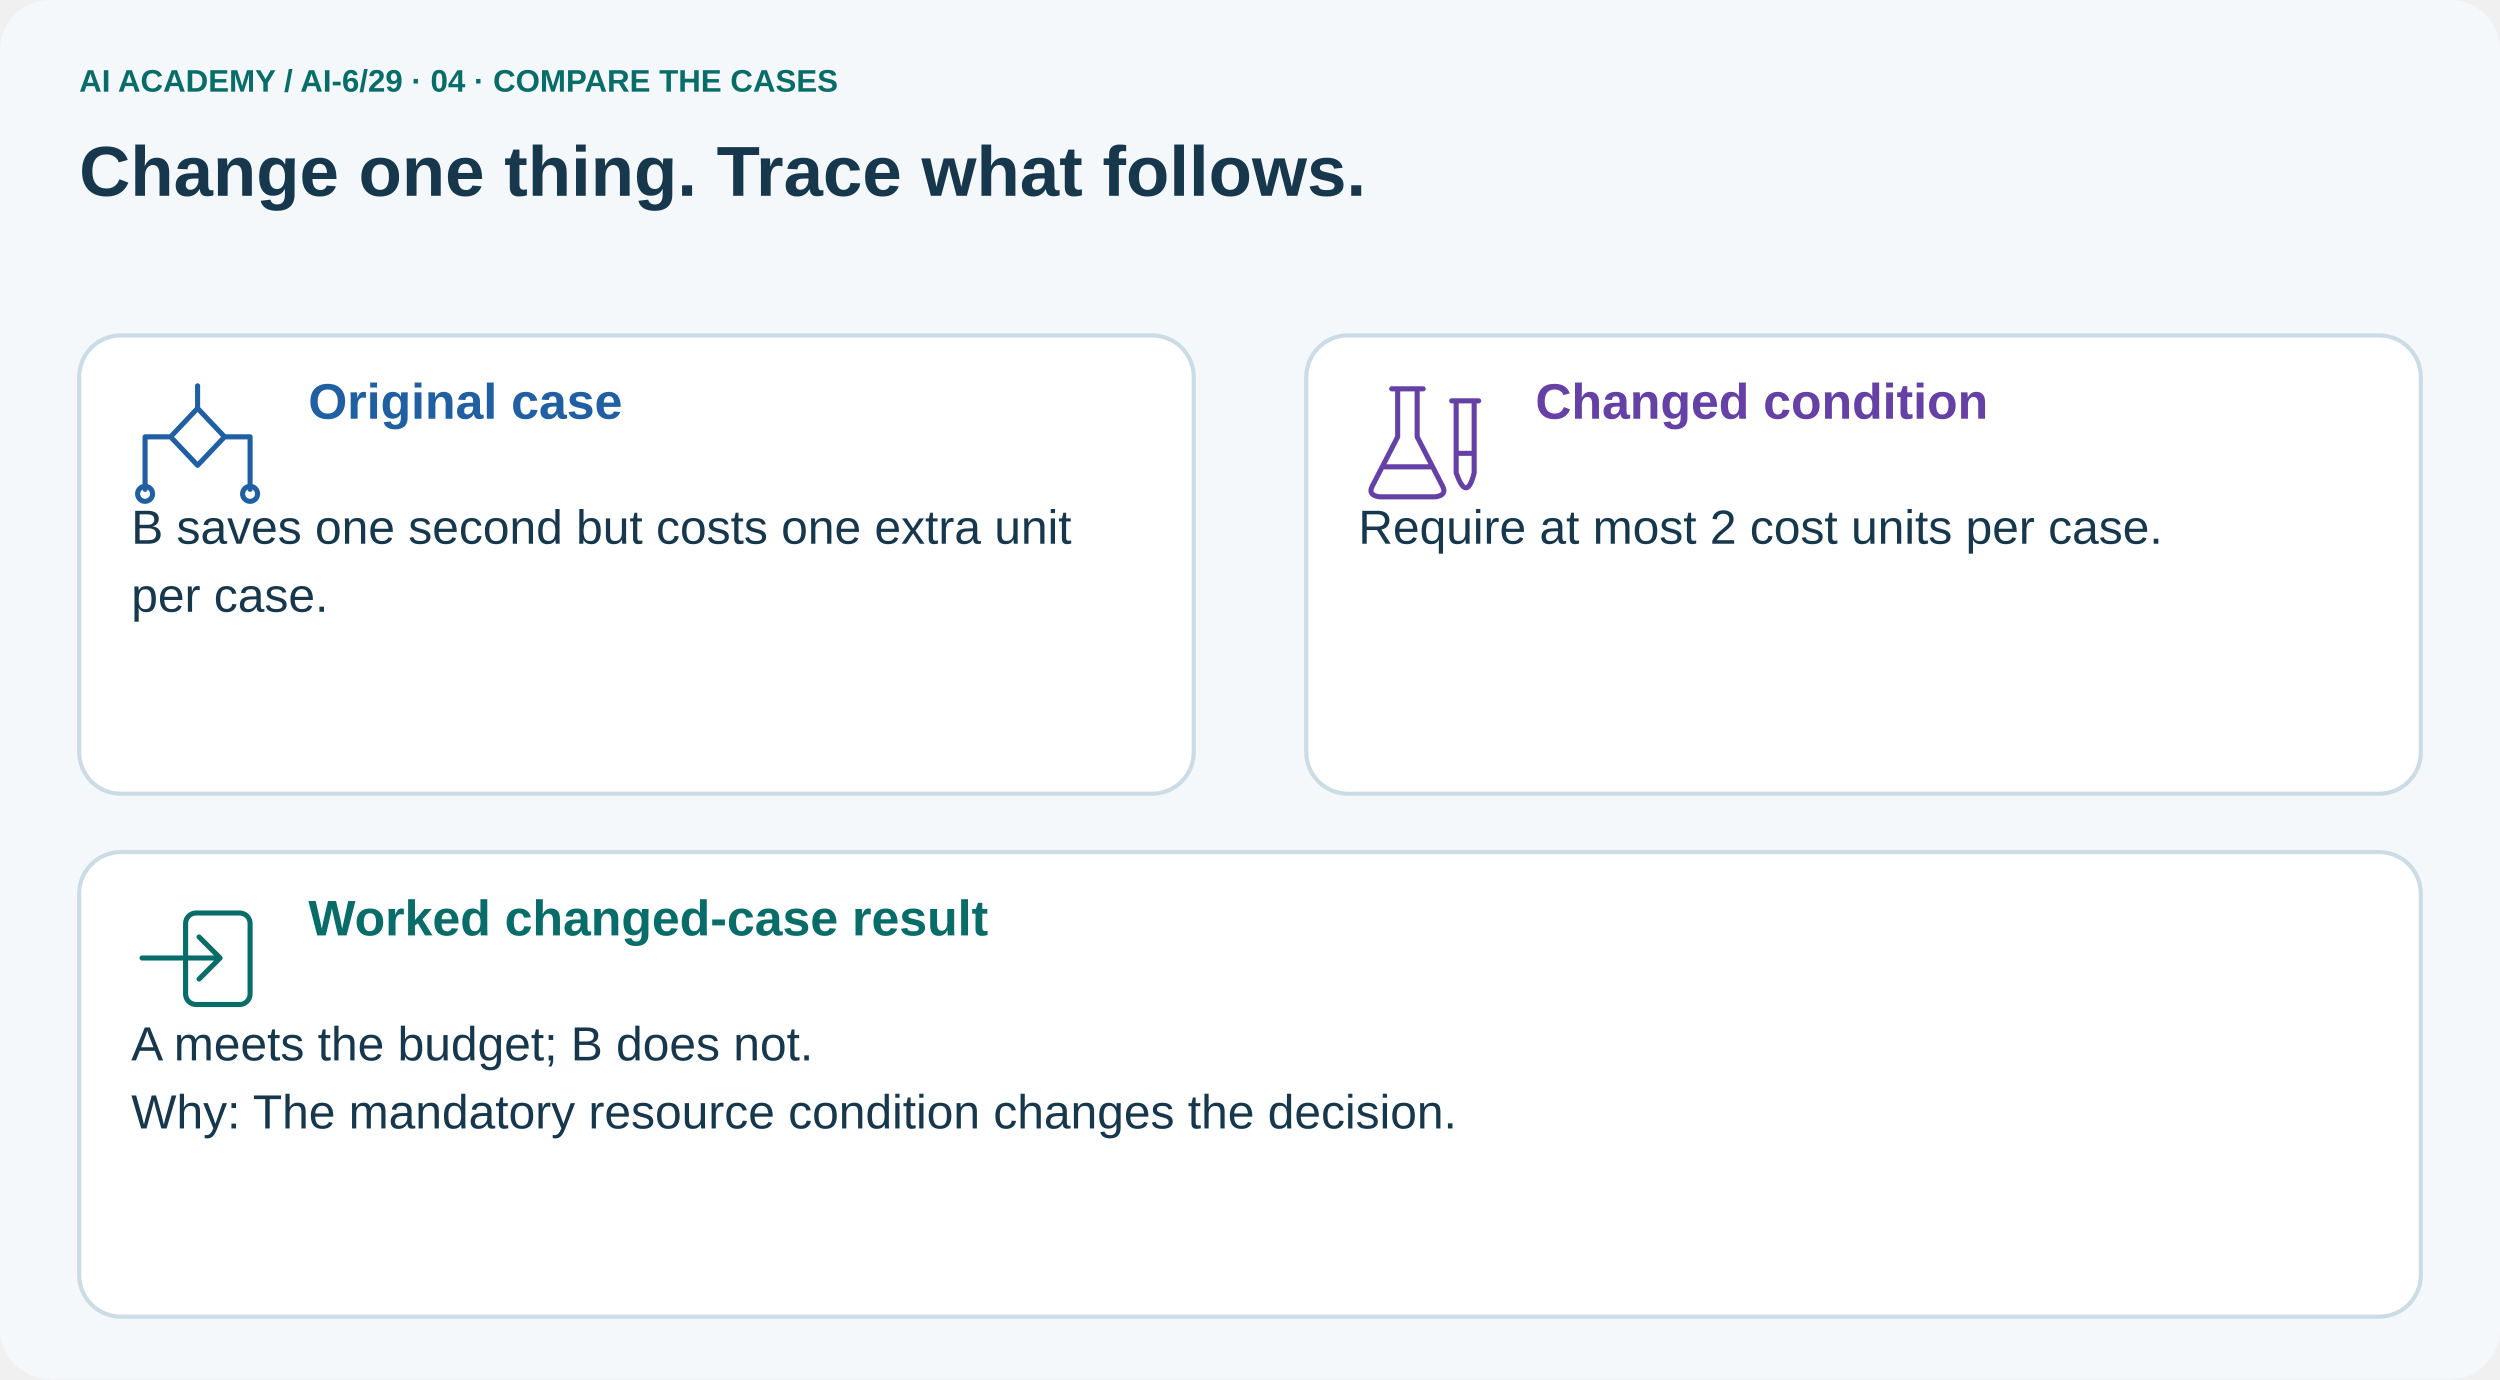
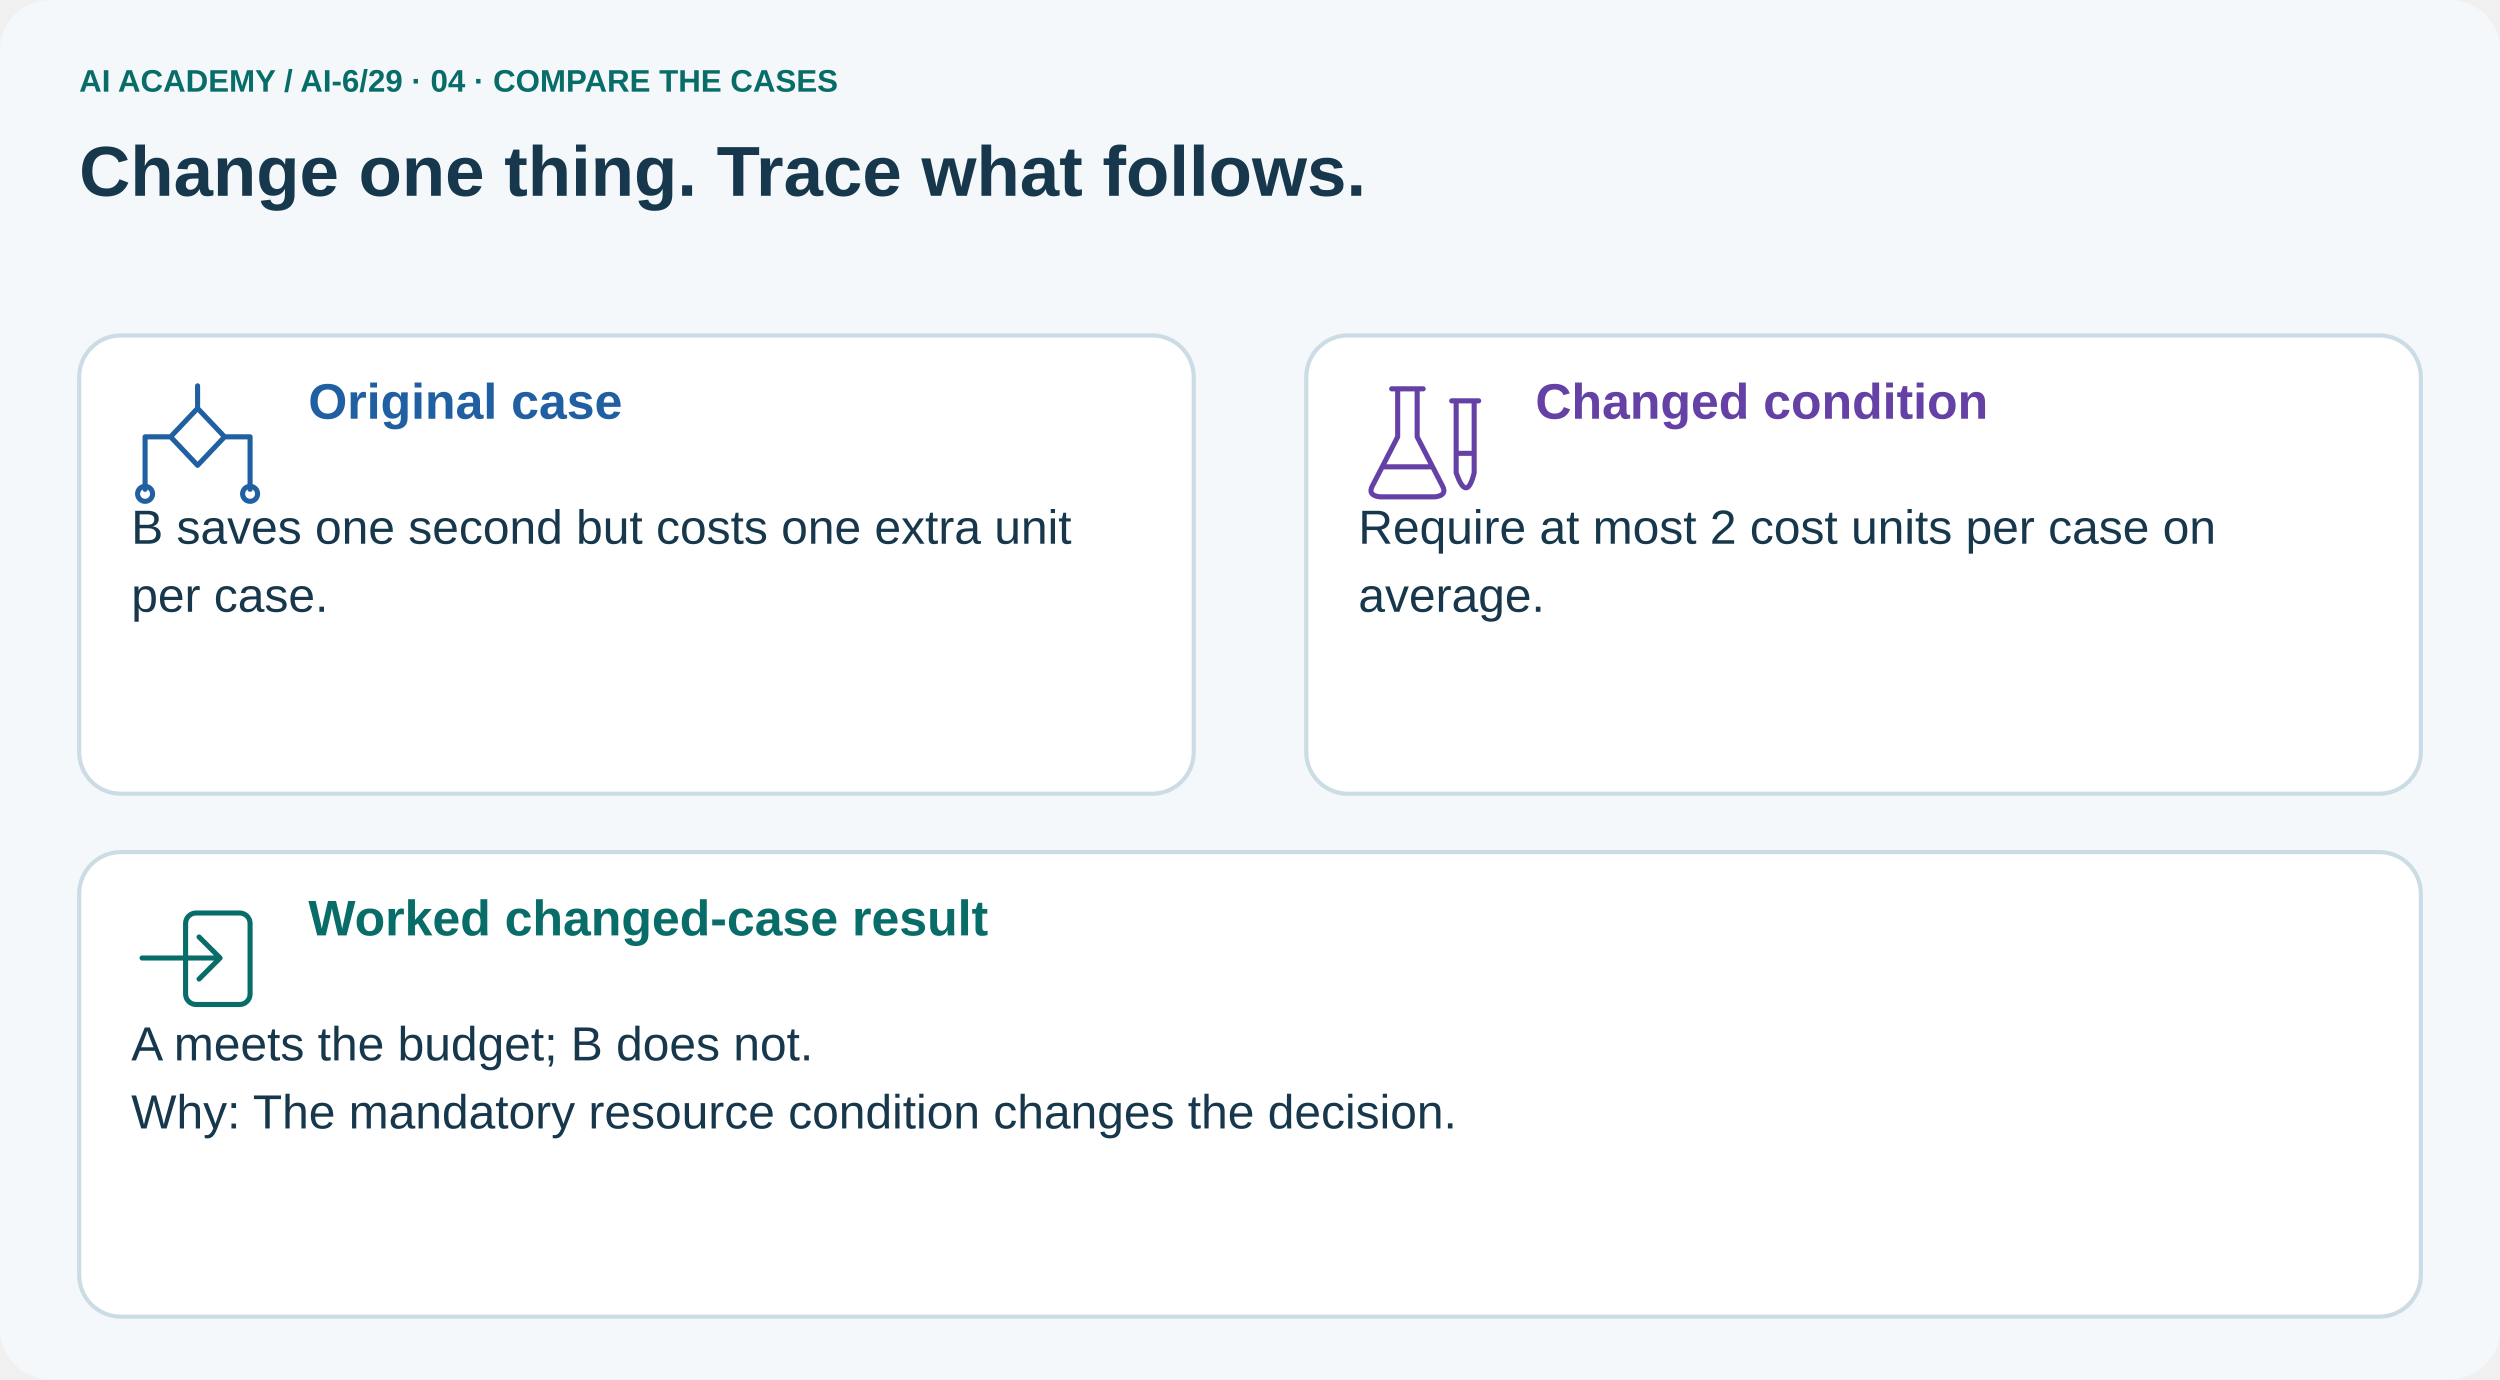
<svg xmlns="http://www.w3.org/2000/svg" width="1200" height="662" viewBox="0 0 1200 662" role="img" aria-labelledby="title desc">
  <defs>
    <marker id="arrow" viewBox="0 0 10 10" refX="9" refY="5" markerWidth="8" markerHeight="8" orient="auto">
      <path d="M0 0L10 5L0 10" fill="#7892a4" />
    </marker>
  </defs>
  <rect width="1200" height="662" rx="24" fill="#f4f8fb" />
  <g font-family="Arial, Helvetica, sans-serif">
    <text x="38" y="44" fill="#086c68" font-size="15" font-weight="750">
      <tspan x="38" dy="0">AI ACADEMY / AI-6/29 · 04 · COMPARE THE CASES</tspan>
    </text>
    <text x="38" y="94" fill="#17384c" font-size="34" font-weight="750">
      <tspan x="38" dy="0">Change one thing. Trace what follows.</tspan>
    </text>
    <rect x="38" y="161" width="535" height="220" rx="20" fill="#fff" stroke="#cbdce5" stroke-width="2" />
    <g transform="translate(61 178) scale(0.72)" fill="none" stroke="#205fa1" stroke-width="3.4" stroke-linecap="round" stroke-linejoin="round">
      <path d="M47 10 V25 M47 25 L29 44 L47 63 L65 44 Z M29 44 H12 V79 M65 44 H82 V79" />
      <circle cx="12" cy="82" r="5" />
      <circle cx="82" cy="82" r="5" />
    </g>
    <text x="148" y="201" fill="#205fa1" font-size="24" font-weight="750">
      <tspan x="148" dy="0">Original case</tspan>
    </text>
    <text x="63" y="261" fill="#17384c" font-size="23" font-weight="500">
      <tspan x="63" dy="0">B saves one second but costs one extra unit</tspan>
      <tspan x="63" dy="32.66">per case.</tspan>
    </text>
    <rect x="627" y="161" width="535" height="220" rx="20" fill="#fff" stroke="#cbdce5" stroke-width="2" />
    <g transform="translate(650 178) scale(0.72)" fill="none" stroke="#6541a5" stroke-width="3.4" stroke-linecap="round" stroke-linejoin="round">
      <path d="M25 12 H46 M29 12 V44 L12 77 Q9 83 17 84 H54 Q62 83 59 77 L42 44 V12 M19 64 H52 M65 20 H83 M68 20 V68 Q75 88 80 68 V20 M69 55 H79" />
    </g>
    <text x="737" y="201" fill="#6541a5" font-size="24" font-weight="750">
      <tspan x="737" dy="0">Changed condition</tspan>
    </text>
    <text x="652" y="261" fill="#17384c" font-size="23" font-weight="500">
-       <tspan x="652" dy="0">Require at most 2 cost units per case.</tspan>
+       <tspan x="652" dy="0">Require at most 2 cost units per case on</tspan>
+       <tspan x="652" dy="32.66">average.</tspan>
    </text>
    <rect x="38" y="409" width="1124" height="223" rx="20" fill="#fff" stroke="#cbdce5" stroke-width="2" />
    <g transform="translate(61 426) scale(0.72)" fill="none" stroke="#086c68" stroke-width="3.4" stroke-linecap="round" stroke-linejoin="round">
      <rect x="39" y="17" width="43" height="61" rx="7" />
      <path d="M10 47 H62 M48 33 L62 47 L48 61" />
    </g>
    <text x="148" y="449" fill="#086c68" font-size="24" font-weight="750">
      <tspan x="148" dy="0">Worked changed-case result</tspan>
    </text>
    <text x="63" y="509" fill="#17384c" font-size="23" font-weight="500">
      <tspan x="63" dy="0">A meets the budget; B does not.</tspan>
      <tspan x="63" dy="32.66" />
      <tspan x="63" dy="32.66">Why: The mandatory resource condition changes the decision.</tspan>
    </text>
  </g>
</svg>
